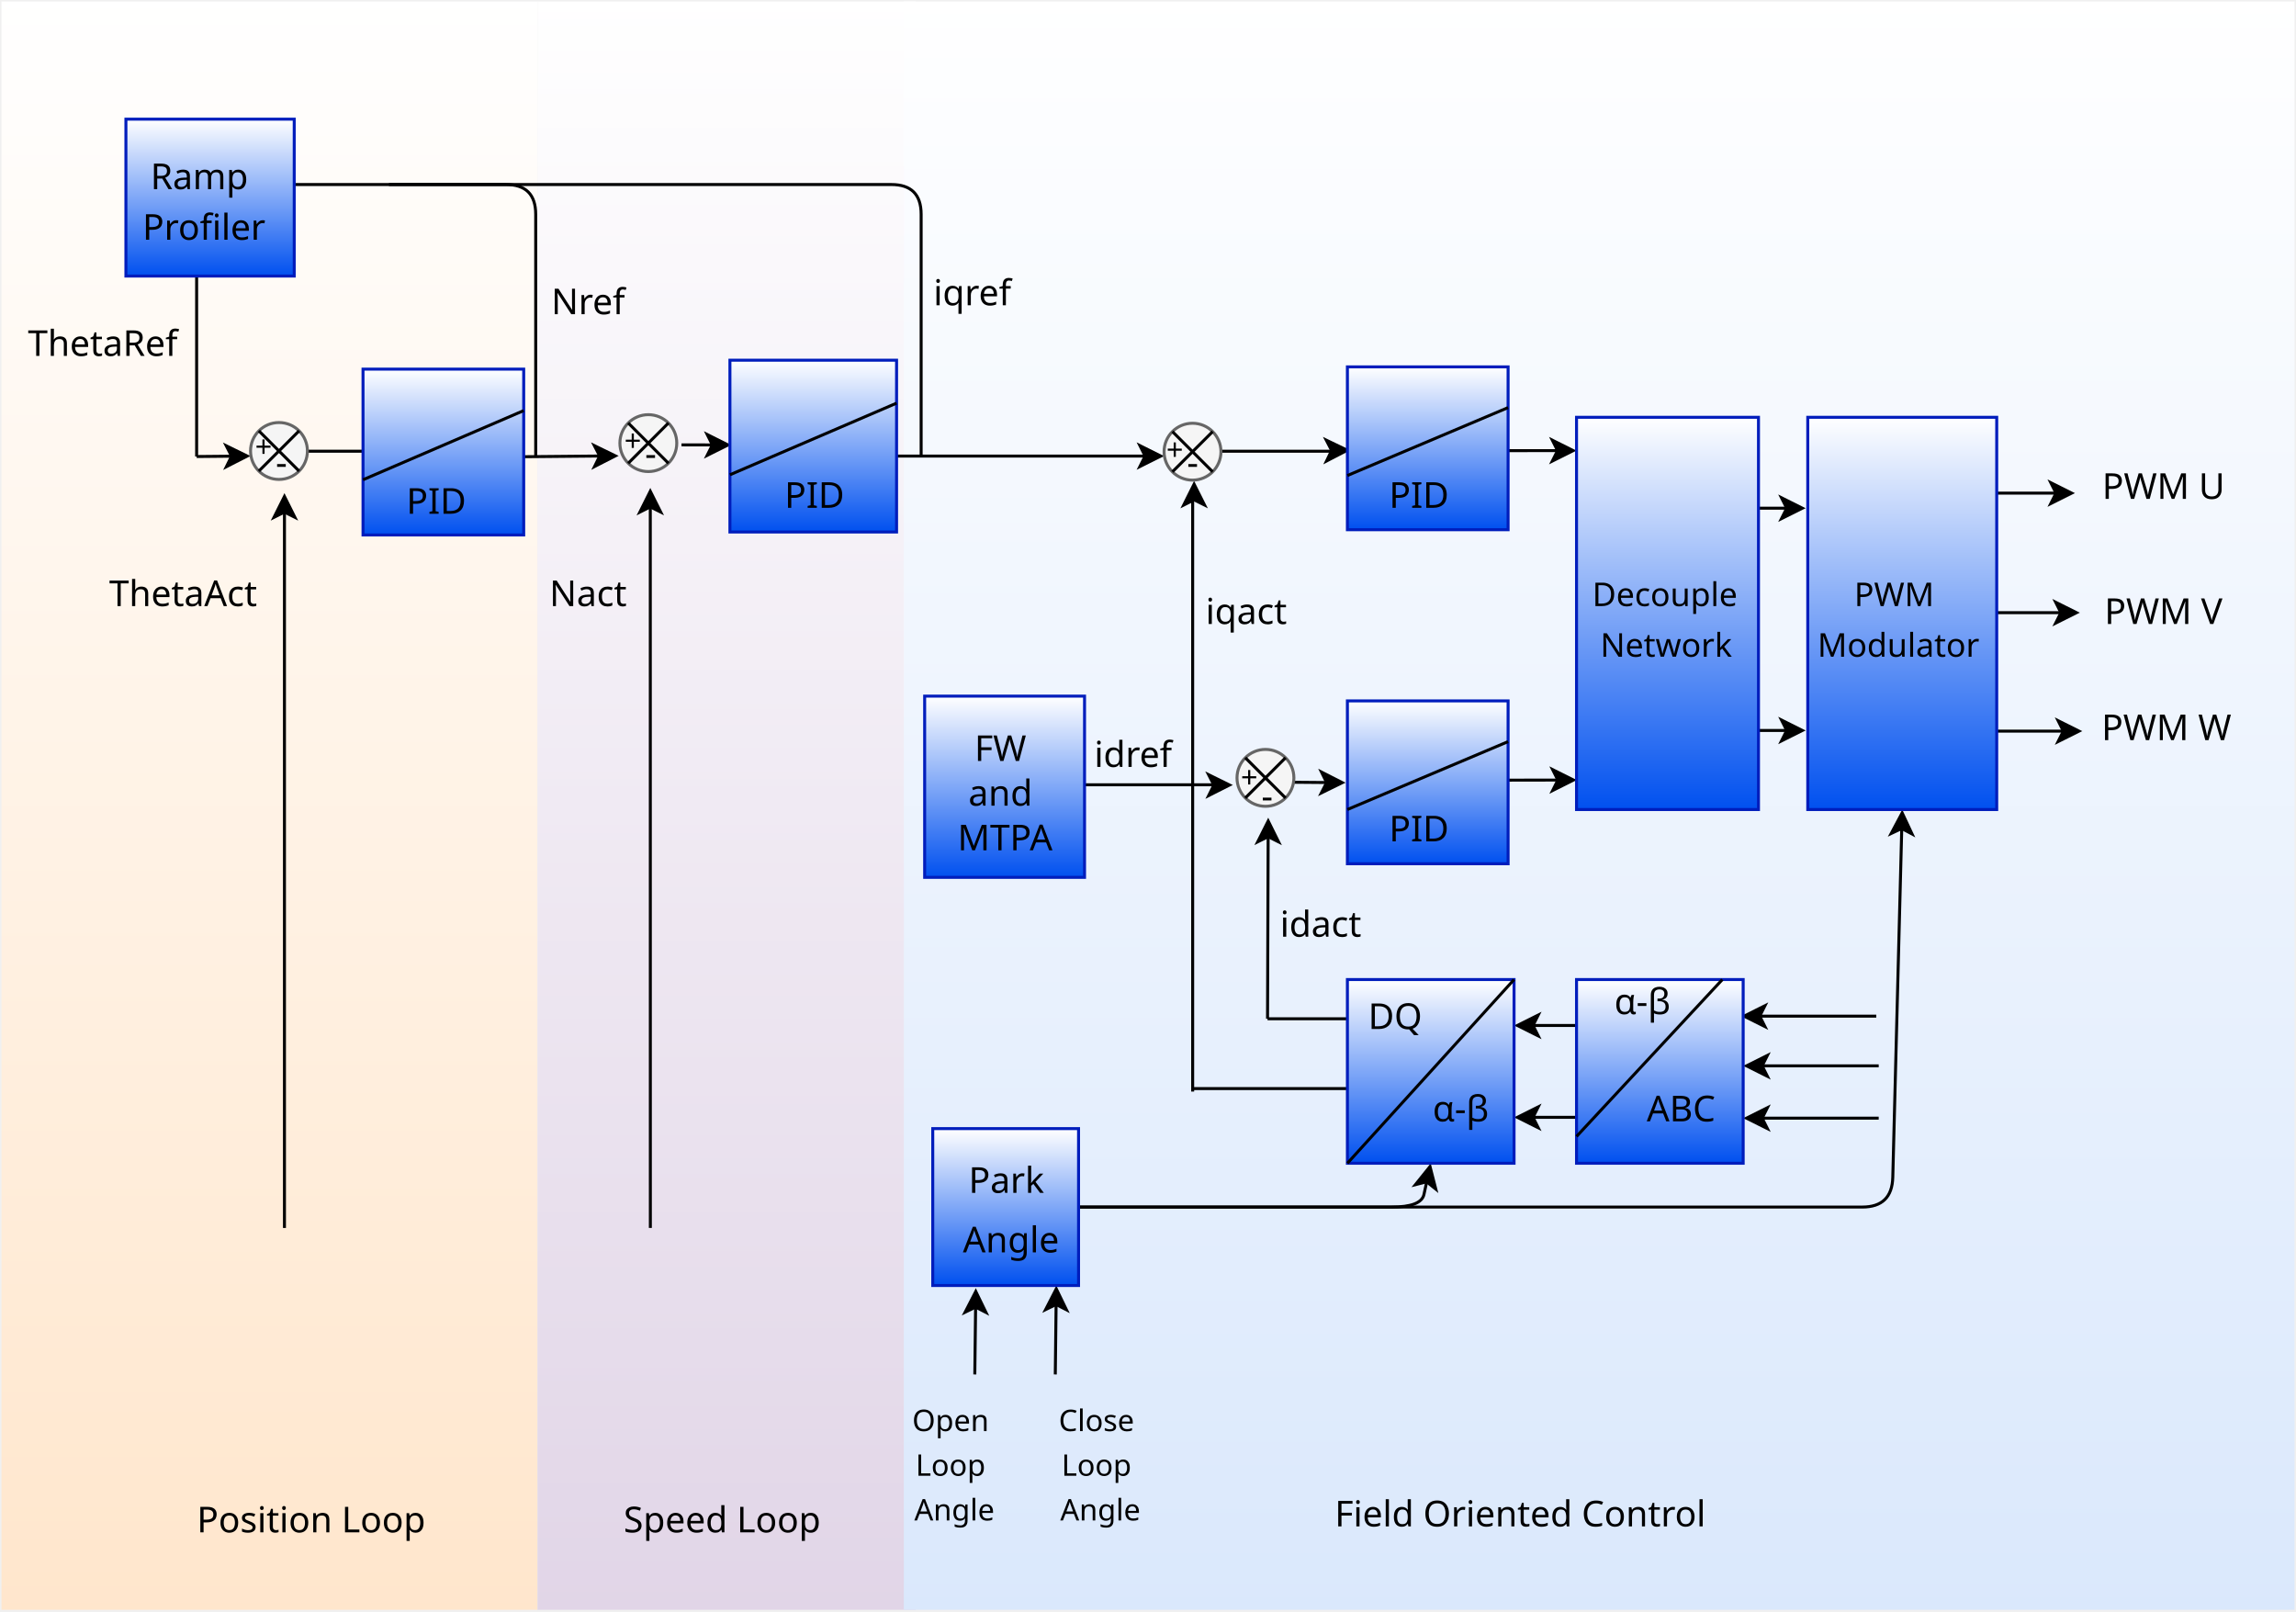
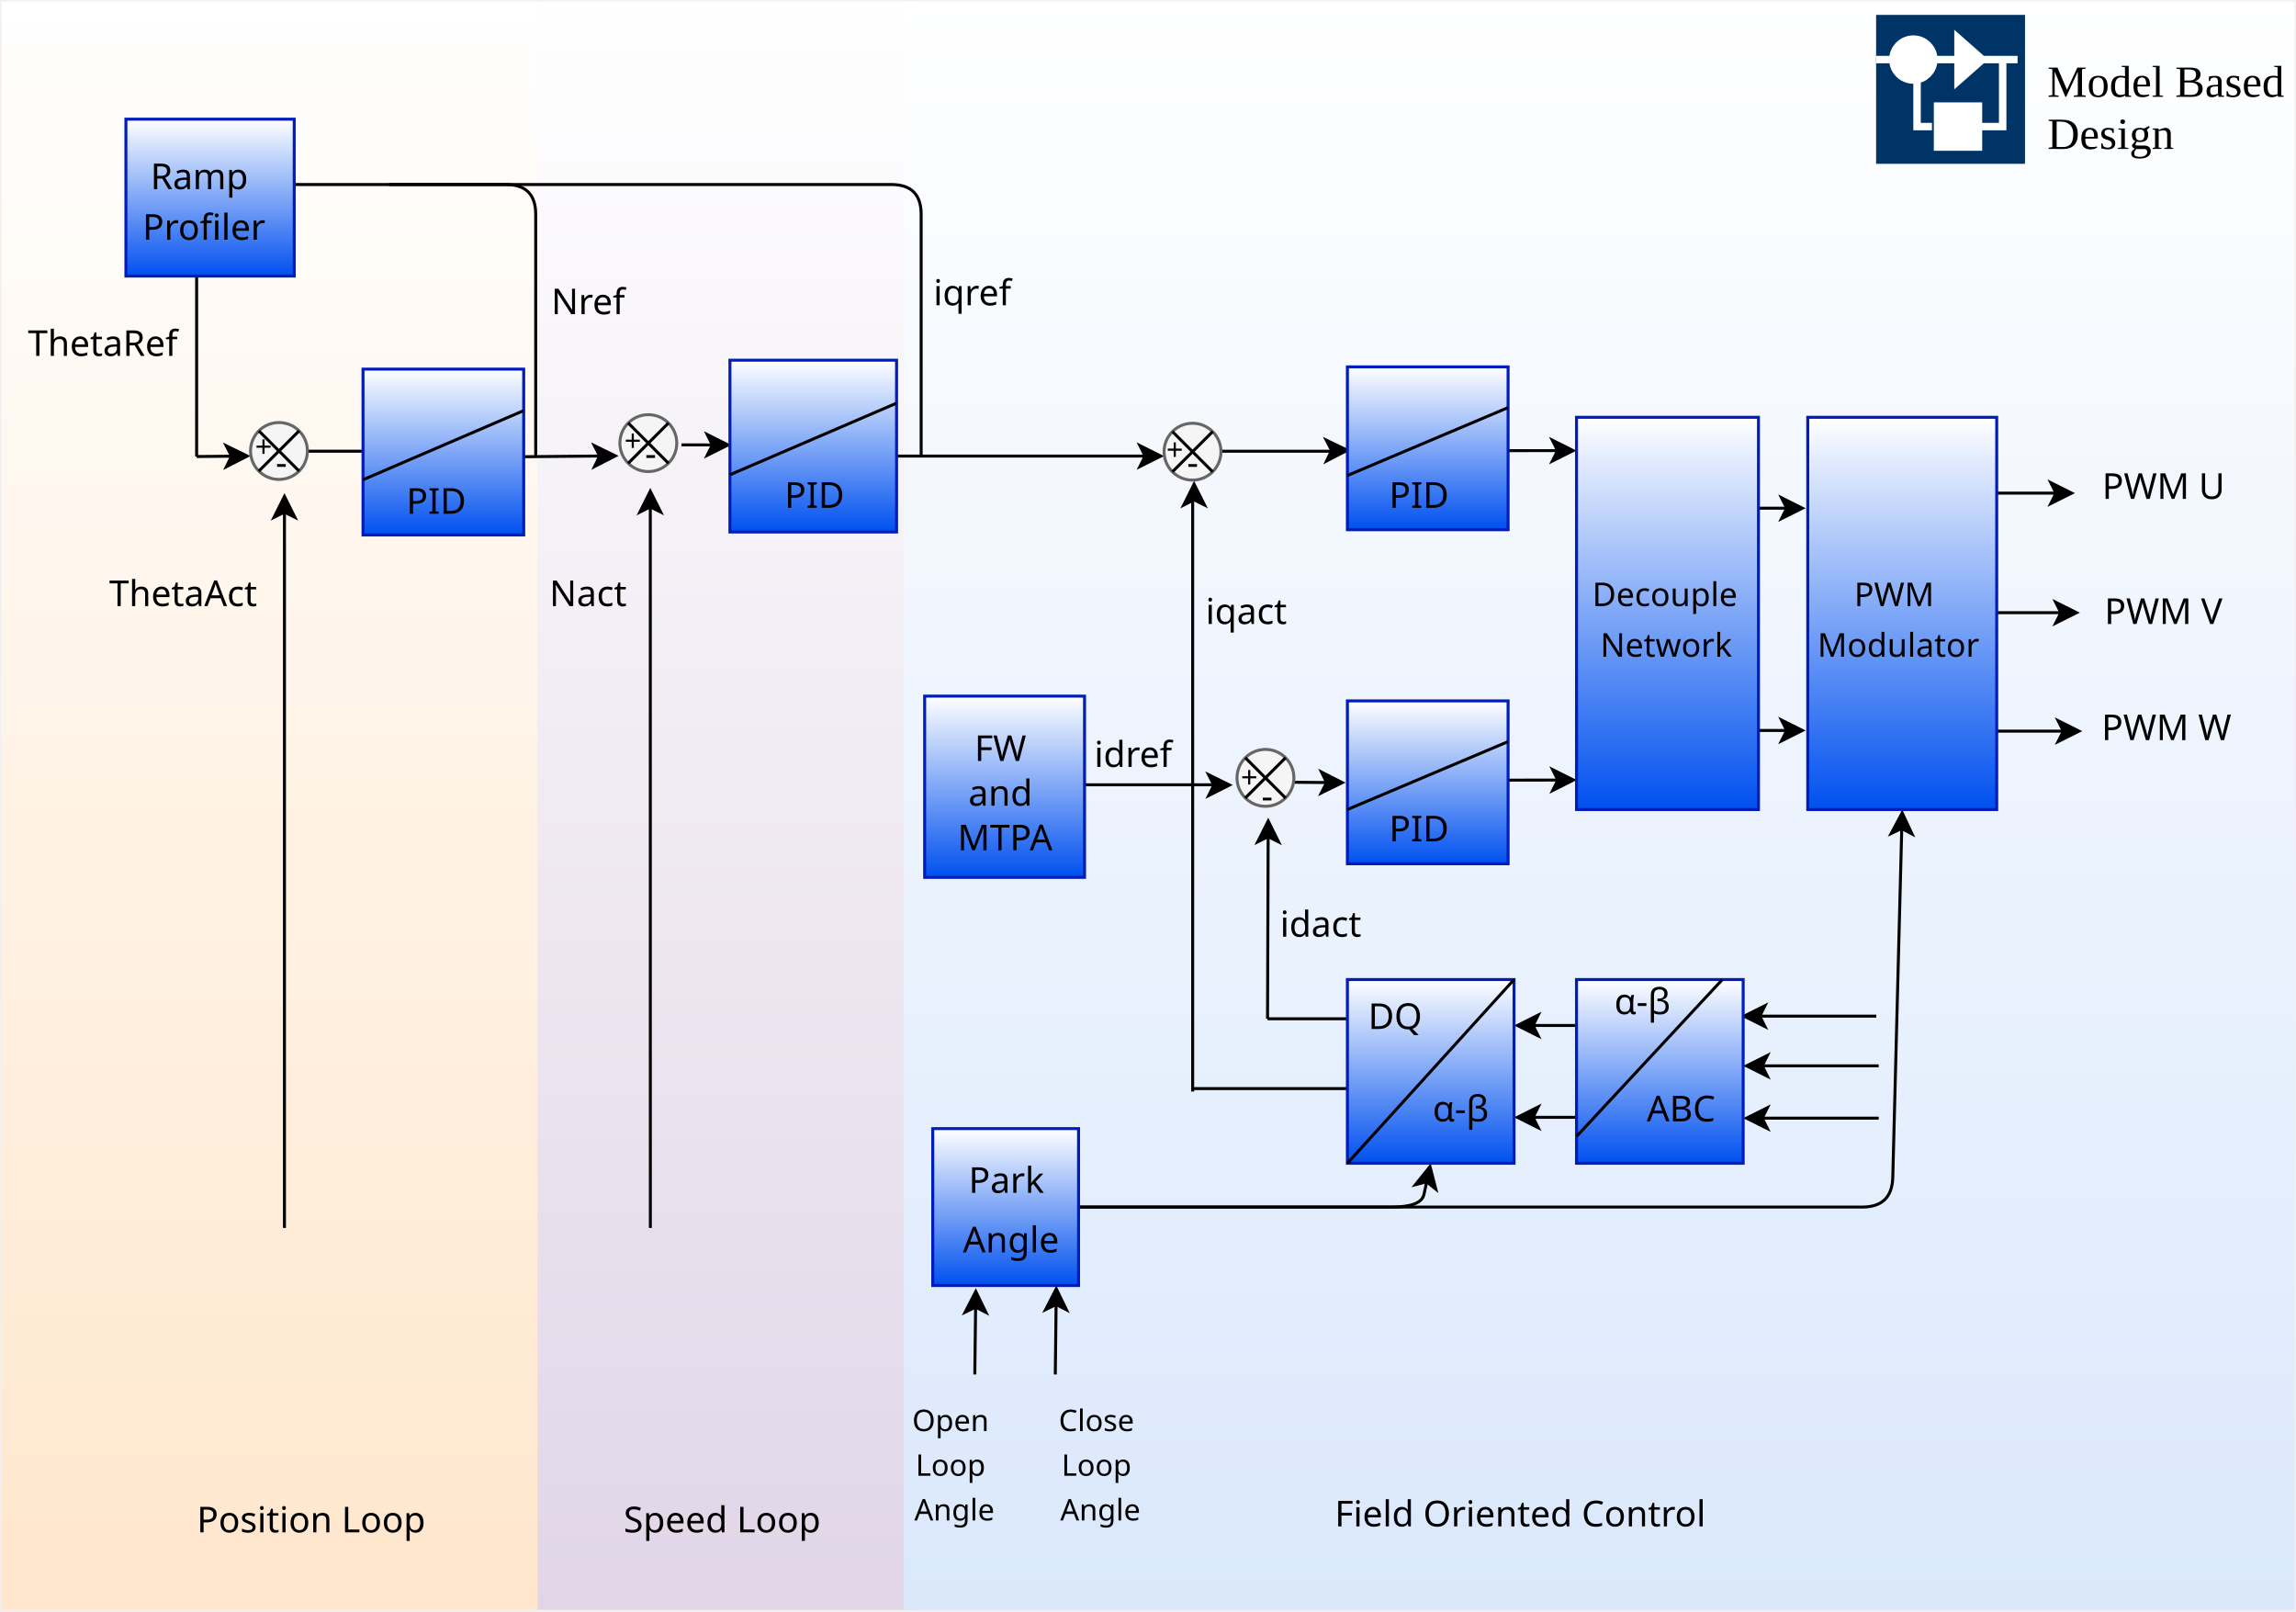
<svg xmlns="http://www.w3.org/2000/svg" version="1.1" width="771px" height="541px" viewBox="-0.5 -0.5 771 541">
  <defs>
    <linearGradient x1="0%" y1="100%" x2="0%" y2="0%" id="gradient-speedloop">
      <stop offset="0%" style="stop-color:#e1d5e7" />
      <stop offset="100%" style="stop-color:#ffffff" />
    </linearGradient>
    <linearGradient x1="0%" y1="100%" x2="0%" y2="0%" id="gradient-positionloop">
      <stop offset="0%" style="stop-color:#ffe6cc" />
      <stop offset="100%" style="stop-color:#ffffff" />
    </linearGradient>
    <linearGradient x1="0%" y1="100%" x2="0%" y2="0%" id="gradient-foc">
      <stop offset="0%" style="stop-color:#dae8fc" />
      <stop offset="100%" style="stop-color:#ffffff" />
    </linearGradient>
    <linearGradient x1="0%" y1="100%" x2="0%" y2="0%" id="gradient-box">
      <stop offset="0%" style="stop-color:#0050ef" />
      <stop offset="100%" style="stop-color:#ffffff" />
    </linearGradient>
  </defs>
  <g>
    <g id="background" pointer-events="none">
      <g id="box-positionloop">
        <rect x="0" y="0" width="180" height="540" fill="url(#gradient-positionloop)" stroke="none" />
        <text x="104" y="514" fill="#000000" font-family="Verdana" font-size="12px" text-anchor="middle">Position Loop</text>
      </g>
      <g id="box-speedloop">
        <rect x="180" y="0" width="127" height="540" fill="url(#gradient-speedloop)" stroke="none" />
        <text x="242" y="514" fill="#000000" font-family="Verdana" font-size="12px" text-anchor="middle">Speed Loop</text>
      </g>
      <g id="box-foc">
        <rect x="303" y="0" width="467" height="540" fill="url(#gradient-foc)" stroke="none" />
        <text x="510" y="512" fill="#000000" font-family="Verdana" font-size="12px" text-anchor="middle">Field Oriented Control</text>
      </g>
    </g>
    <g id="lines" pointer-events="none">
      <path d="M 403 151 L 447 151" fill="none" stroke="#000000" stroke-miterlimit="10" />
      <path d="M 451.91 150.67 L 444.96 154.28 L 446.66 150.75 L 444.86 147.28 Z" fill="#000000" stroke="#000000" stroke-miterlimit="10" />
      <path d="M 656.96 205.21 L 691.55 205.21" fill="none" stroke="#000000" stroke-miterlimit="10" />
      <path d="M 696.8 205.21 L 689.8 208.71 L 691.55 205.21 L 689.8 201.71 Z" fill="#000000" stroke="#000000" stroke-miterlimit="10" />
      <path d="M 655.32 165.07 L 689.91 165.07" fill="none" stroke="#000000" stroke-miterlimit="10" />
      <path d="M 695.16 165.07 L 688.16 168.57 L 689.91 165.07 L 688.16 161.57 Z" fill="#000000" stroke="#000000" stroke-miterlimit="10" />
      <path d="M 657.78 244.98 L 692.37 244.98" fill="none" stroke="#000000" stroke-miterlimit="10" />
      <path d="M 697.62 244.98 L 690.62 248.48 L 692.37 244.98 L 690.62 241.48 Z" fill="#000000" stroke="#000000" stroke-miterlimit="10" />
      <path d="M 577.87 170.13 L 599.48 170.13" fill="none" stroke="#000000" stroke-miterlimit="10" />
      <path d="M 604.73 170.13 L 597.73 173.63 L 599.48 170.13 L 597.73 166.63 Z" fill="#000000" stroke="#000000" stroke-miterlimit="10" />
      <path d="M 577.87 244.76 L 599.48 244.76" fill="none" stroke="#000000" stroke-miterlimit="10" />
      <path d="M 604.73 244.76 L 597.73 248.26 L 599.48 244.76 L 597.73 241.26 Z" fill="#000000" stroke="#000000" stroke-miterlimit="10" />
      <path d="M 425.14 341.56 L 455.24 341.56" fill="none" stroke="#000000" stroke-miterlimit="10" />
      <path d="M 400 365 L 463 365" fill="none" stroke="#000000" stroke-miterlimit="10" />
      <path d="M 432.59 262.14 L 444.98 262.24" fill="none" stroke="#000000" stroke-miterlimit="10" />
      <path d="M 450.23 262.28 L 443.21 265.73 L 444.98 262.24 L 443.26 258.73 Z" fill="#000000" stroke="#000000" stroke-miterlimit="10" />
      <path d="M 228.35 148.87 L 238.72 148.89" fill="none" stroke="#000000" stroke-miterlimit="10" />
      <path d="M 243.97 148.9 L 236.97 152.39 L 238.72 148.89 L 236.98 145.39 Z" fill="#000000" stroke="#000000" stroke-miterlimit="10" />
      <path d="M 528.9 343.81 L 514.29 343.81" fill="none" stroke="#000000" stroke-miterlimit="10" />
      <path d="M 509.04 343.81 L 516.04 340.31 L 514.29 343.81 L 516.04 347.31 Z" fill="#000000" stroke="#000000" stroke-miterlimit="10" />
      <path d="M 528.9 374.65 L 514.29 374.65" fill="none" stroke="#000000" stroke-miterlimit="10" />
      <path d="M 509.04 374.65 L 516.04 371.15 L 514.29 374.65 L 516.04 378.15 Z" fill="#000000" stroke="#000000" stroke-miterlimit="10" />
      <path d="M 102.73 151 L 122.7 151 L 127.62 149.94" fill="none" stroke="#000000" stroke-miterlimit="10" />
      <path d="M 122.49 151.04 L 128.6 146.15 L 127.62 149.94 L 130.07 152.99 Z" fill="#000000" stroke="#000000" stroke-miterlimit="10" />
      <path d="M 363 263 L 407 263" fill="none" stroke="#000000" stroke-miterlimit="10" />
      <path d="M 412.37 264.08 L 405.38 267.61 L 407.12 264.1 L 405.35 260.61 Z" fill="#000000" stroke="#000000" stroke-miterlimit="10" transform="translate(0 -1)" />
      <path d="M 500.87 150.81 L 522.53 150.8" fill="none" stroke="#000000" stroke-miterlimit="10" />
      <path d="M 527.78 150.8 L 520.78 154.3 L 522.53 150.8 L 520.78 147.3 Z" fill="#000000" stroke="#000000" stroke-miterlimit="10" />
      <path d="M 500.87 261.45 L 522.63 261.41" fill="none" stroke="#000000" stroke-miterlimit="10" />
      <path d="M 527.88 261.4 L 520.89 264.91 L 522.63 261.41 L 520.88 257.91 Z" fill="#000000" stroke="#000000" stroke-miterlimit="10" />
      <path d="M 169.43 152.9 L 200.88 152.61" fill="none" stroke="#000000" stroke-miterlimit="10" />
      <path d="M 206.13 152.56 L 199.16 156.13 L 200.88 152.61 L 199.09 149.13 Z" fill="#000000" stroke="#000000" stroke-miterlimit="10" />
      <path d="M 400 167 v 199" fill="none" stroke="#000000" stroke-miterlimit="10" />
      <path d="M 400.48 162.07 L 403.99 169.07 L 400.48 167.32 L 396.99 169.07 Z" fill="#000000" stroke="#000000" stroke-miterlimit="10" />
      <path d="M 425.14 341.56 L 425.35 280.41" fill="none" stroke="#000000" stroke-miterlimit="10" />
      <path d="M 425.37 275.16 L 428.85 282.17 L 425.35 280.41 L 421.85 282.14 Z" fill="#000000" stroke="#000000" stroke-miterlimit="10" />
      <path d="M 65.53 152.78 L 77.26 152.67" fill="none" stroke="#000000" stroke-miterlimit="10" />
      <path d="M 82.51 152.62 L 75.54 156.18 L 77.26 152.67 L 75.48 149.18 Z" fill="#000000" stroke="#000000" stroke-miterlimit="10" />
      <path d="M 65.53 152.78 L 65.53 87.8" fill="none" stroke="#000000" stroke-miterlimit="10" />
      <path d="M 73.54 61.46 L 169.39 61.46 Q 179.39 61.46 179.39 71.46 L 179.39 152.78" fill="none" stroke="#000000" stroke-miterlimit="10" />
      <path d="M 130.11 61.46 L 298.82 61.46 Q 308.82 61.46 308.82 71.46 L 308.82 152.78" fill="none" stroke="#000000" stroke-miterlimit="10" />
      <path d="M 95.02 411.8 L 95.02 171.44" fill="none" stroke="#000000" stroke-miterlimit="10" />
      <path d="M 95.02 166.19 L 98.52 173.19 L 95.02 171.44 L 91.52 173.19 Z" fill="#000000" stroke="#000000" stroke-miterlimit="10" />
      <path d="M 217.89 411.8 L 217.87 169.69" fill="none" stroke="#000000" stroke-miterlimit="10" />
      <path d="M 217.87 164.44 L 221.37 171.43 L 217.87 169.69 L 214.37 171.44 Z" fill="#000000" stroke="#000000" stroke-miterlimit="10" />
      <text x="326" y="102" fill="#000000" font-family="Verdana" font-size="12px" text-anchor="middle">iqref</text>
      <text x="380" y="257" fill="#000000" font-family="Verdana" font-size="12px" text-anchor="middle">idref</text>
      <text x="443" y="314" fill="#000000" font-family="Verdana" font-size="12px" text-anchor="middle">idact</text>
      <text x="418" y="209" fill="#000000" font-family="Verdana" font-size="12px" text-anchor="middle">iqact</text>
      <text x="197" y="105" fill="#000000" font-family="Verdana" font-size="12px" text-anchor="middle">Nref</text>
      <text x="34" y="119" fill="#000000" font-family="Verdana" font-size="12px" text-anchor="middle">ThetaRef</text>
      <text x="197" y="203" fill="#000000" font-family="Verdana" font-size="12px" text-anchor="middle">Nact</text>
      <text x="61" y="203" fill="#000000" font-family="Verdana" font-size="12px" text-anchor="middle">ThetaAct</text>
      <path d="M 283.92 152.63 L 384.04 152.63" fill="none" stroke="#000000" stroke-miterlimit="10" />
      <path d="M 389.29 152.63 L 382.29 156.13 L 384.04 152.63 L 382.29 149.13 Z" fill="#000000" stroke="#000000" stroke-miterlimit="10" />
      <path d="M 361.69 404.78 L 466.74 404.78 Q 476.74 404.78 477.67 400.54 L 478.59 396.3" fill="none" stroke="#000000" stroke-miterlimit="10" />
      <path d="M 479.7 391.17 L 481.64 398.75 L 478.59 396.3 L 474.8 397.26 Z" fill="#000000" stroke="#000000" stroke-miterlimit="10" />
      <path d="M 361.69 404.78 L 624.84 404.78 Q 634.84 404.78 635.1 394.78 L 638.11 277.68" fill="none" stroke="#000000" stroke-miterlimit="10" />
      <path d="M 638.25 272.43 L 641.57 279.52 L 638.11 277.68 L 634.57 279.34 Z" fill="#000000" stroke="#000000" stroke-miterlimit="10" />
      <path d="M 630.37 374.93 L 591.24 374.93" fill="none" stroke="#000000" stroke-miterlimit="10" />
      <path d="M 585.99 374.93 L 592.99 371.43 L 591.24 374.93 L 592.99 378.43 Z" fill="#000000" stroke="#000000" stroke-miterlimit="10" />
      <path d="M 630.37 357.37 L 591.24 357.37" fill="none" stroke="#000000" stroke-miterlimit="10" />
      <path d="M 585.99 357.37 L 592.99 353.87 L 591.24 357.37 L 592.99 360.87 Z" fill="#000000" stroke="#000000" stroke-miterlimit="10" />
      <path d="M 629.55 340.68 L 590.42 340.68" fill="none" stroke="#000000" stroke-miterlimit="10" />
      <path d="M 585.17 340.68 L 592.17 337.18 L 590.42 340.68 L 592.17 344.18 Z" fill="#000000" stroke="#000000" stroke-miterlimit="10" />
      <text x="726" y="167" fill="#000000" font-family="Verdana" font-size="12px" text-anchor="middle">PWM U</text>
      <text x="726" y="209" fill="#000000" font-family="Verdana" font-size="12px" text-anchor="middle">PWM V</text>
      <text x="727" y="248" fill="#000000" font-family="Verdana" font-size="12px" text-anchor="middle">PWM W</text>
      <path d="M 326.84 460.98 L 327.11 438.37" fill="none" stroke="#000000" stroke-miterlimit="10" />
      <path d="M 327.17 433.12 L 330.59 440.16 L 327.11 438.37 L 323.59 440.08 Z" fill="#000000" stroke="#000000" stroke-miterlimit="10" />
      <path d="M 353.87 460.98 L 354.14 437.49" fill="none" stroke="#000000" stroke-miterlimit="10" />
      <path d="M 354.2 432.24 L 357.62 439.28 L 354.14 437.49 L 350.62 439.2 Z" fill="#000000" stroke="#000000" stroke-miterlimit="10" />
-       <text x="320" y="480" fill="#000000" font-family="Verdana" font-size="10px" text-anchor="middle">Open
-         <tspan x="320" y="495">Loop</tspan>
+       <text x="320" y="480" fill="#000000" font-family="Verdana" font-size="10px" text-anchor="middle">Open <tspan x="320" y="495">Loop</tspan>
        <tspan x="320" y="510">Angle</tspan>
      </text>
-       <text x="369" y="480" fill="#000000" font-family="Verdana" font-size="10px" text-anchor="middle">Close
-         <tspan x="369" y="495">Loop</tspan>
+       <text x="369" y="480" fill="#000000" font-family="Verdana" font-size="10px" text-anchor="middle">Close <tspan x="369" y="495">Loop</tspan>
        <tspan x="369" y="510">Angle</tspan>
      </text>
      <g id="symbol-1" pointer-events="none">
        <ellipse cx="217.21" cy="148.28" rx="9.55" ry="9.55" fill="#f5f5f5" stroke="#666666" />
        <path d="M 210.46 155.04 L 223.96 141.53" fill="none" stroke="#000000" stroke-miterlimit="10" />
        <path d="M 223.96 155.04 L 210.46 141.53" fill="none" stroke="#000000" stroke-miterlimit="10" />
        <text x="212" y="151" fill="#000000" font-family="Verdana" font-size="10px" text-anchor="middle">+</text>
        <text x="218" y="156" fill="#000000" font-family="Verdana" font-size="12px" text-anchor="middle">-</text>
      </g>
      <g id="symbol-2" pointer-events="none">
        <ellipse cx="424.44" cy="260.67" rx="9.55" ry="9.55" fill="#f5f5f5" stroke="#666666" />
        <path d="M 417.68 267.43 L 431.19 253.92" fill="none" stroke="#000000" stroke-miterlimit="10" />
        <path d="M 431.19 267.43 L 417.68 253.92" fill="none" stroke="#000000" stroke-miterlimit="10" />
        <text x="419" y="264" fill="#000000" font-family="Verdana" font-size="10px" text-anchor="middle">+</text>
        <text x="425" y="271" fill="#000000" font-family="Verdana" font-size="12px" text-anchor="middle">-</text>
      </g>
      <g id="symbol-3" pointer-events="none" transform="translate(0 2)">
        <ellipse cx="399.95" cy="149.16" rx="9.55" ry="9.55" fill="#f5f5f5" stroke="#666666" />
        <path d="M 393.2 155.91 L 406.71 142.41" fill="none" stroke="#000000" stroke-miterlimit="10" />
        <path d="M 406.71 155.91 L 393.2 142.41" fill="none" stroke="#000000" stroke-miterlimit="10" />
        <text x="394" y="152" fill="#000000" font-family="Verdana" font-size="10px" text-anchor="middle">+</text>
        <text x="400" y="157" fill="#000000" font-family="Verdana" font-size="12px" text-anchor="middle">-</text>
      </g>
      <g id="symbol-4" pointer-events="none">
        <ellipse cx="93.18" cy="150.92" rx="9.55" ry="9.55" fill="#f5f5f5" stroke="#666666" />
        <path d="M 86.42 157.67 L 99.93 144.16" fill="none" stroke="#000000" stroke-miterlimit="10" />
        <path d="M 99.93 157.67 L 86.42 144.16" fill="none" stroke="#000000" stroke-miterlimit="10" />
        <text x="88" y="153" fill="#000000" font-family="Verdana" font-size="10px" text-anchor="middle">+</text>
        <text x="94" y="159" fill="#000000" font-family="Verdana" font-size="12px" text-anchor="middle">-</text>
      </g>
    </g>
    <g id="box-pwm-modulator" pointer-events="all" harmony-tooltip="Configure PWM Modulator">
      <rect x="606.55" y="139.61" width="63.45" height="131.7" fill="url(#gradient-box)" stroke="#001dbc" />
-       <text x="637" y="203" fill="#000000" font-family="Verdana" font-size="11px" text-anchor="middle">PWM
-         <tspan x="637" y="220">Modulator</tspan>
+       <text x="637" y="203" fill="#000000" font-family="Verdana" font-size="11px" text-anchor="middle">PWM <tspan x="637" y="220">Modulator</tspan>
      </text>
    </g>
    <g id="box-decouple-network" pointer-events="all" harmony-tooltip="Configure Decoupling_Network">
      <rect x="528.9" y="139.61" width="61.1" height="131.7" fill="url(#gradient-box)" stroke="#001dbc" />
-       <text x="560" y="203" fill="#000000" font-family="Verdana" font-size="11px" text-anchor="middle">Decouple
-         <tspan x="559" y="220">Network</tspan>
+       <text x="560" y="203" fill="#000000" font-family="Verdana" font-size="11px" text-anchor="middle">Decouple <tspan x="559" y="220">Network</tspan>
      </text>
    </g>
    <g id="box-dq-ab" pointer-events="all" harmony-tooltip="">
      <rect x="451.96" y="328.39" width="55.96" height="61.68" fill="url(#gradient-box)" stroke="#001dbc" />
      <path d="M 507.92 328.39 L 451.96 390.07" fill="none" stroke="#000000" stroke-miterlimit="10" />
      <text x="468" y="345" fill="#000000" font-family="Verdana" font-size="12px" text-anchor="middle">DQ</text>
      <text x="490" y="376" fill="#000000" font-family="Verdana" font-size="12px" text-anchor="middle">α-β</text>
    </g>
    <g id="box-ab-uvw" pointer-events="all" harmony-tooltip="">
      <rect x="528.9" y="328.39" width="55.96" height="61.68" fill="url(#gradient-box)" stroke="#001dbc" />
      <path d="M 577.87 328.39 L 528.9 381.07" fill="none" stroke="#000000" stroke-miterlimit="10" />
      <text x="551" y="340" fill="#000000" font-family="Verdana" font-size="12px" text-anchor="middle">α-β</text>
      <text x="564" y="376" fill="#000000" font-family="Verdana" font-size="12px" text-anchor="middle">ABC</text>
    </g>
    <g id="box-ramp-profiler" pointer-events="all" harmony-tooltip="Configure Ramp Profiler">
      <rect x="41.78" y="39.51" width="56.52" height="52.68" fill="url(#gradient-box)" stroke="#001dbc" />
-       <text x="68" y="63" fill="#000000" font-family="Verdana" font-size="12px" text-anchor="middle">Ramp
+       <text x="68" y="63" fill="#000000" font-family="Verdana" font-size="12px" text-anchor="middle">
+         Ramp
        <tspan x="68" y="80">Profiler</tspan>
      </text>
    </g>
    <g id="box-parkangle" pointer-events="all" harmony-tooltip="Configure Park Angle">
      <rect x="312.72" y="378.44" width="48.96" height="52.68" fill="url(#gradient-box)" stroke="#001dbc" />
-       <text x="339" y="400" fill="#000000" font-family="Verdana" font-size="12px" text-anchor="middle">Park
-         <tspan x="339" y="420">Angle</tspan>
+       <text x="339" y="400" fill="#000000" font-family="Verdana" font-size="12px" text-anchor="middle">Park <tspan x="339" y="420">Angle</tspan>
      </text>
    </g>
    <g id="box-fw-mtpa" pointer-events="all" harmony-tooltip="Configure Field Weakening and Max Torque Per Ampere">
      <rect x="310" y="233.23" width="53.69" height="60.85" fill="url(#gradient-box)" stroke="#001dbc" />
-       <text x="337" y="255" fill="#000000" font-family="Verdana" font-size="12px" text-anchor="middle">FW
-         <tspan x="337" y="270">and</tspan>
+       <text x="337" y="255" fill="#000000" font-family="Verdana" font-size="12px" text-anchor="middle">FW <tspan x="337" y="270">and</tspan>
        <tspan x="337" y="285">MTPA</tspan>
      </text>
    </g>
    <g id="box-pl-pid" pointer-events="all" harmony-tooltip="Configure Position PID Controller ">
      <rect x="121.4" y="123.44" width="53.96" height="55.68" fill="url(#gradient-box)" stroke="#001dbc" />
      <path d="M 121.4 160.58 L 175.36 137.36" fill="none" stroke="#000000" stroke-miterlimit="10" />
      <text x="146" y="172" fill="#000000" font-family="Verdana" font-size="12px" text-anchor="middle">PID</text>
    </g>
    <g id="box-sl-pid" pointer-events="all" harmony-tooltip="Configure Speed PID Controller">
      <rect x="244.61" y="120.44" width="55.96" height="57.68" fill="url(#gradient-box)" stroke="#001dbc" />
      <path d="M 244.61 158.91 L 300.57 134.86" fill="none" stroke="#000000" stroke-miterlimit="10" />
      <text x="273" y="170" fill="#000000" font-family="Verdana" font-size="12px" text-anchor="middle">PID</text>
    </g>
    <g id="box-foc-pid-quadrature" pointer-events="all" harmony-tooltip="Configure Quadrature axis current PID Controller">
      <rect x="451.96" y="122.68" width="53.96" height="54.68" fill="url(#gradient-box)" stroke="#001dbc" />
      <path d="M 451.96 159.16 L 505.92 136.35" fill="none" stroke="#000000" stroke-miterlimit="10" />
      <text x="476" y="170" fill="#000000" font-family="Verdana" font-size="12px" text-anchor="middle">PID</text>
    </g>
    <g id="box-foc-pid-direct" pointer-events="all" harmony-tooltip="Configure Direct axis current PID controller">
      <rect x="451.96" y="234.83" width="53.96" height="54.68" fill="url(#gradient-box)" stroke="#001dbc" />
      <path d="M 451.96 271.3 L 505.92 248.5" fill="none" stroke="#000000" stroke-miterlimit="10" />
      <text x="476" y="282" fill="#000000" font-family="Verdana" font-size="12px" text-anchor="middle">PID</text>
    </g>
    <g id="tooltip" visibility="hidden">
      <rect width="80" height="24" fill="#FFFDD0" rx="2" ry="2" stroke="black" stroke-width="0.3" />
      <text x="4" y="15" font-size="10" font-weight="bold" fill="black" lengthAdjust="spacingAndGlyphs" font-family="Arial">t</text>
    </g>
+     <g id="mbd-logo">
+       <g transform="translate(-0.5 -0.5)scale(2.5)">
+         <text x="275" y="13" fill="rgb(0, 0, 0)" font-family="Times New Roman" font-size="6px" color="#003366">Model Based</text>
+         <text x="275" y="20" fill="rgb(0, 0, 0)" font-family="Times New Roman" font-size="6px" color="#003366">Design</text>
+         <rect x="252" y="2" width="20" height="20" fill="#003366" stroke="none" pointer-events="all" />
+         <rect x="261" y="15" width="4" height="4" fill="rgb(255, 255, 255)" stroke="#ffffff" stroke-width="2.5" pointer-events="all" />
+         <ellipse cx="257" cy="8" rx="2" ry="2" fill="#ffffff" stroke="#ffffff" stroke-width="2.5" pointer-events="all" />
+         <path d="M 252 8 L 255 8" fill="none" stroke="#ffffff" stroke-width="1.0" stroke-miterlimit="10" pointer-events="stroke" />
+         <path d="M 262.5 4 L 267.04 8 L 262.5 12 Z" fill="rgb(255, 255, 255)" stroke="none" stroke-width="2.5" stroke-miterlimit="10" pointer-events="all" />
+         <path d="M 257.5 11 L 257.5 17 L 259.5 17" fill="none" stroke="#ffffff" stroke-width="1.0" stroke-miterlimit="10" pointer-events="stroke" />
+         <path d="M 269 8 L 269 17 L 265 17" fill="none" stroke="#ffffff" stroke-width="1.0" stroke-miterlimit="10" pointer-events="stroke" />
+         <path d="M 260 8 L 271 8" fill="none" stroke="#ffffff" stroke-width="1.0" stroke-miterlimit="10" pointer-events="stroke" />
+       </g>
+     </g>
  </g>
</svg>
